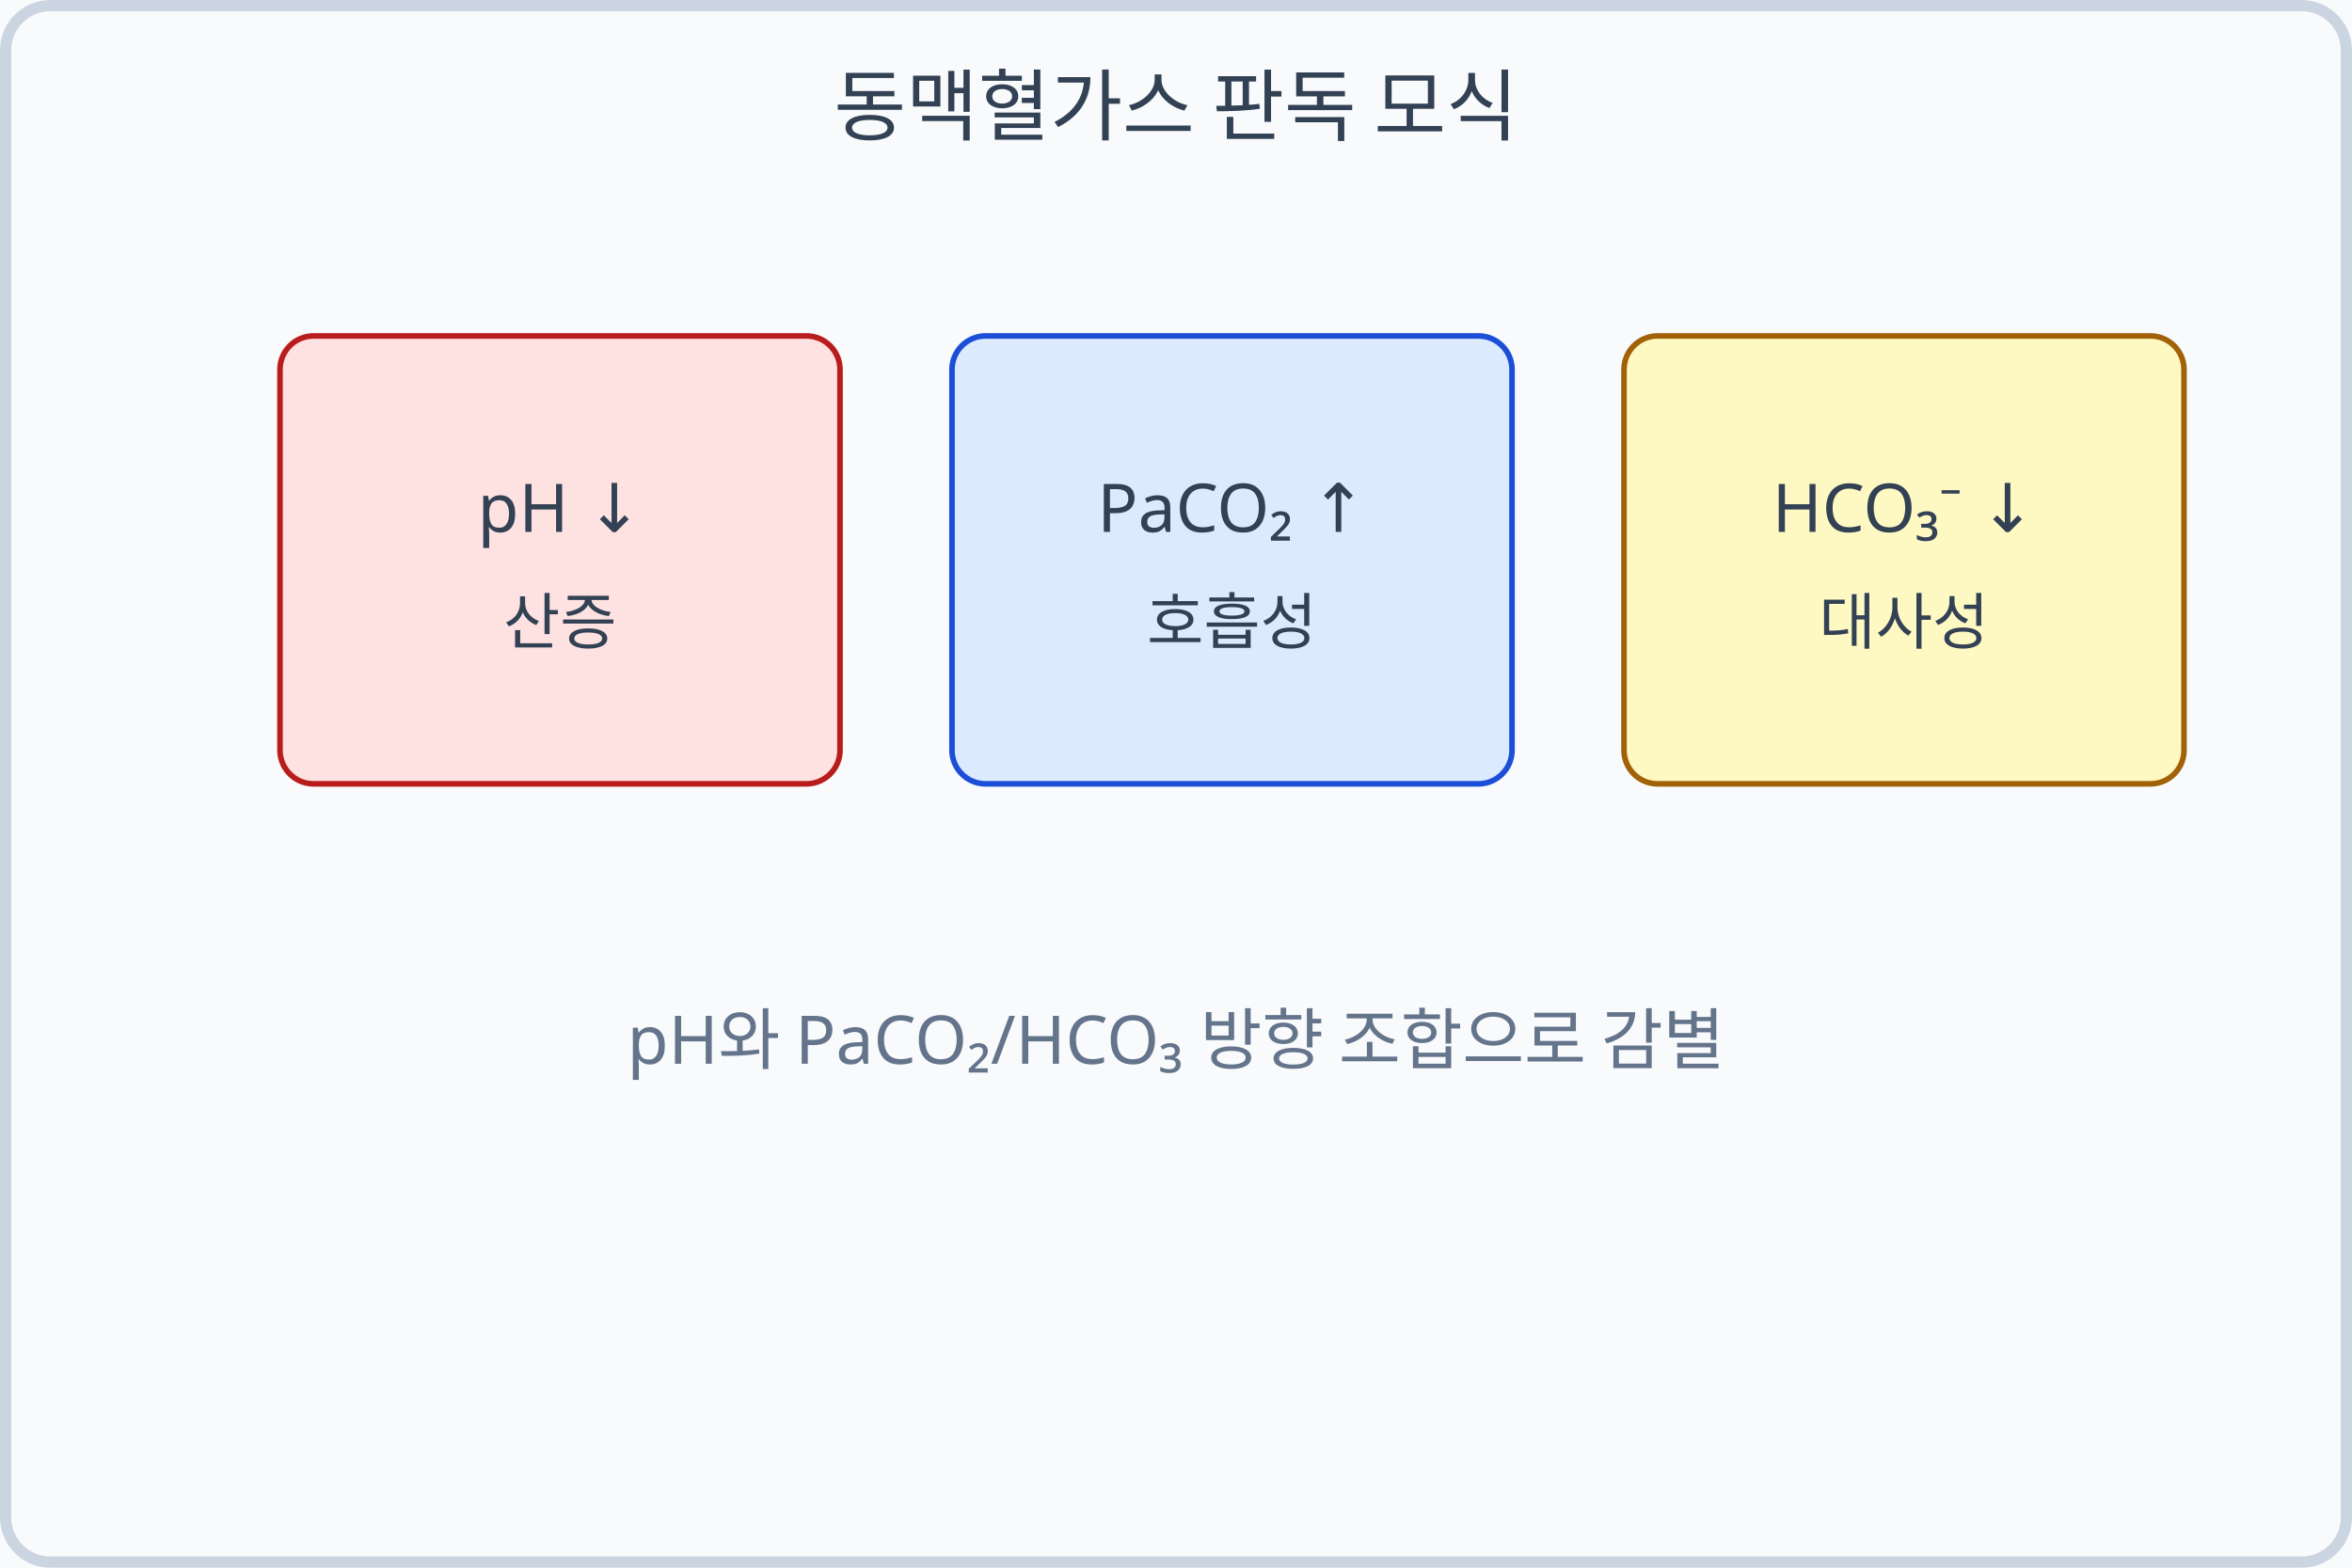
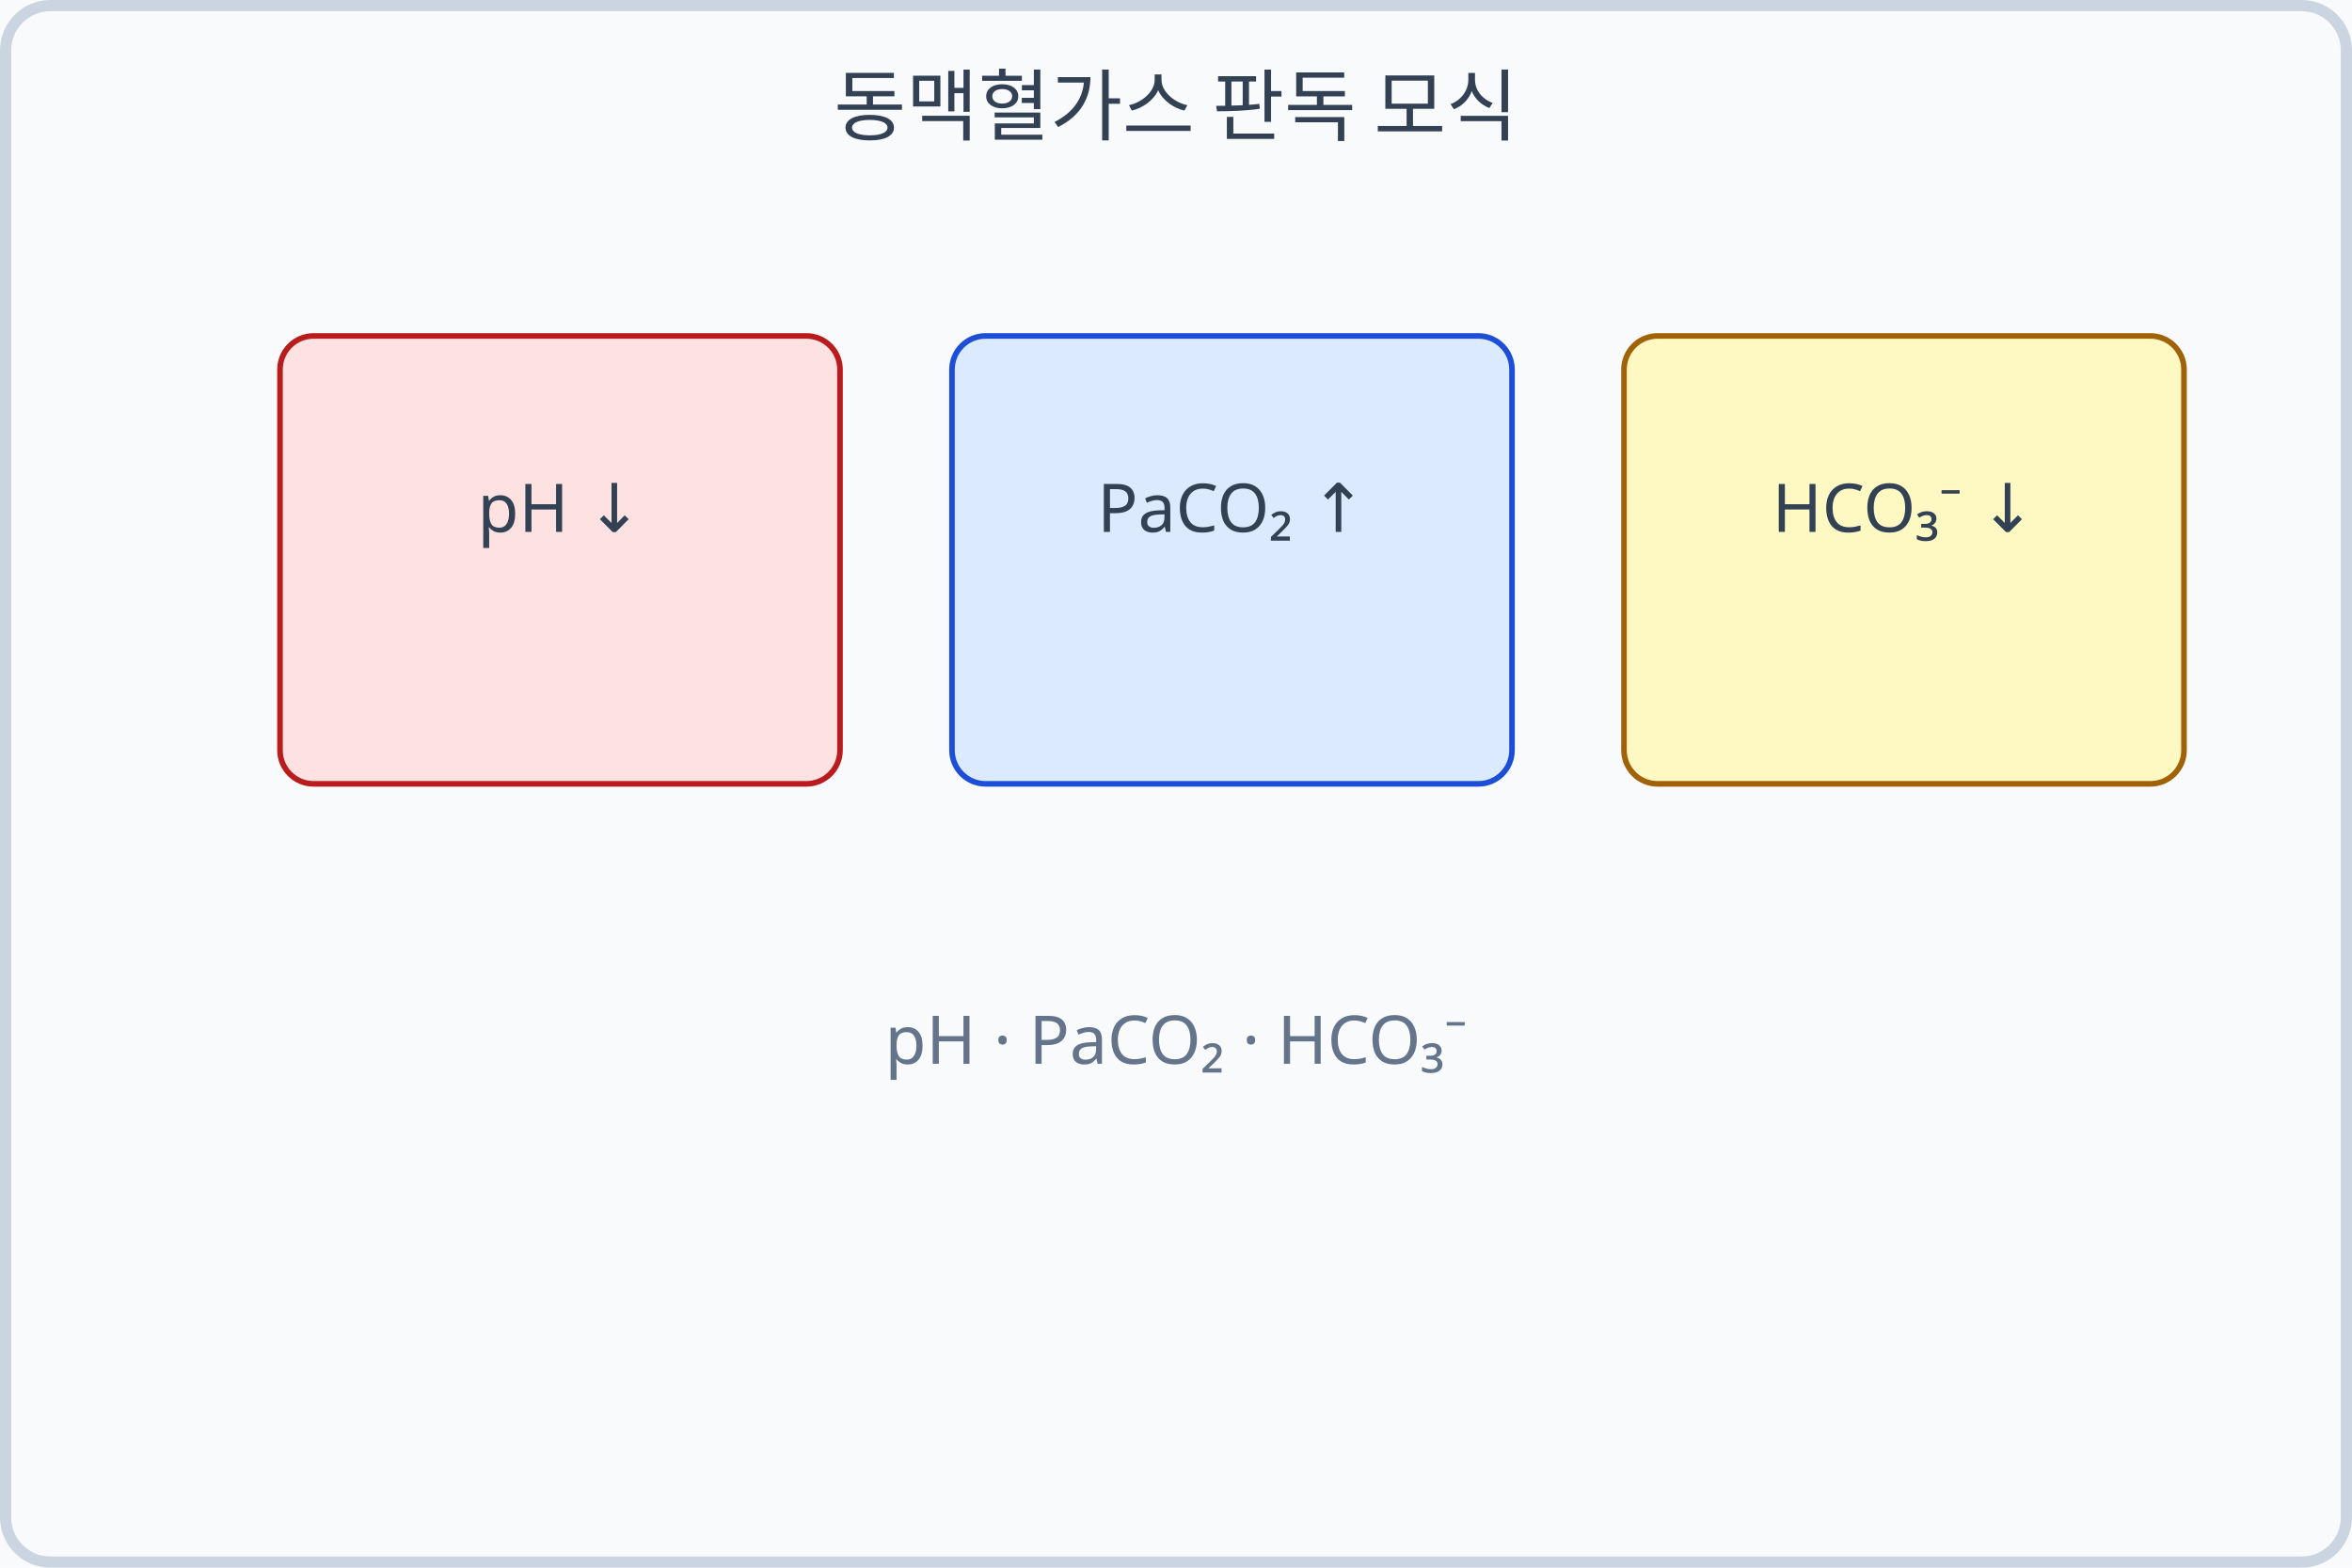
<svg xmlns="http://www.w3.org/2000/svg" width="420" height="280" viewBox="0 0 420 280" role="img">
  <rect width="100%" height="100%" fill="#f8fafc" />
  <rect x="1" y="1" width="418" height="278" fill="none" stroke="#cbd5e1" stroke-width="2" rx="8" />
  <text x="210" y="24" text-anchor="middle" font-size="14" font-family="sans-serif" fill="#334155">동맥혈가스 판독 모식</text>
  <rect x="50" y="60" width="100" height="80" rx="6" fill="#fee2e2" stroke="#b91c1c" />
  <text x="100" y="95" text-anchor="middle" font-size="12" font-family="sans-serif" fill="#334155">pH ↓</text>
-   <text x="100" y="115" text-anchor="middle" font-size="11" font-family="sans-serif" fill="#334155">산증</text>
  <rect x="170" y="60" width="100" height="80" rx="6" fill="#dbeafe" stroke="#1d4ed8" />
  <text x="220" y="95" text-anchor="middle" font-size="12" font-family="sans-serif" fill="#334155">PaCO₂ ↑</text>
-   <text x="220" y="115" text-anchor="middle" font-size="11" font-family="sans-serif" fill="#334155">호흡성</text>
  <rect x="290" y="60" width="100" height="80" rx="6" fill="#fef9c3" stroke="#a16207" />
  <text x="340" y="95" text-anchor="middle" font-size="12" font-family="sans-serif" fill="#334155">HCO₃⁻ ↓</text>
-   <text x="340" y="115" text-anchor="middle" font-size="11" font-family="sans-serif" fill="#334155">대사성</text>
-   <text x="210" y="190" text-anchor="middle" font-size="12" font-family="sans-serif" fill="#64748b">pH와 PaCO₂/HCO₃ 방향 조합으로 감별</text>
+   <text x="210" y="190" text-anchor="middle" font-size="12" font-family="sans-serif" fill="#64748b">pH · PaCO₂ · HCO₃⁻</text>
</svg>
